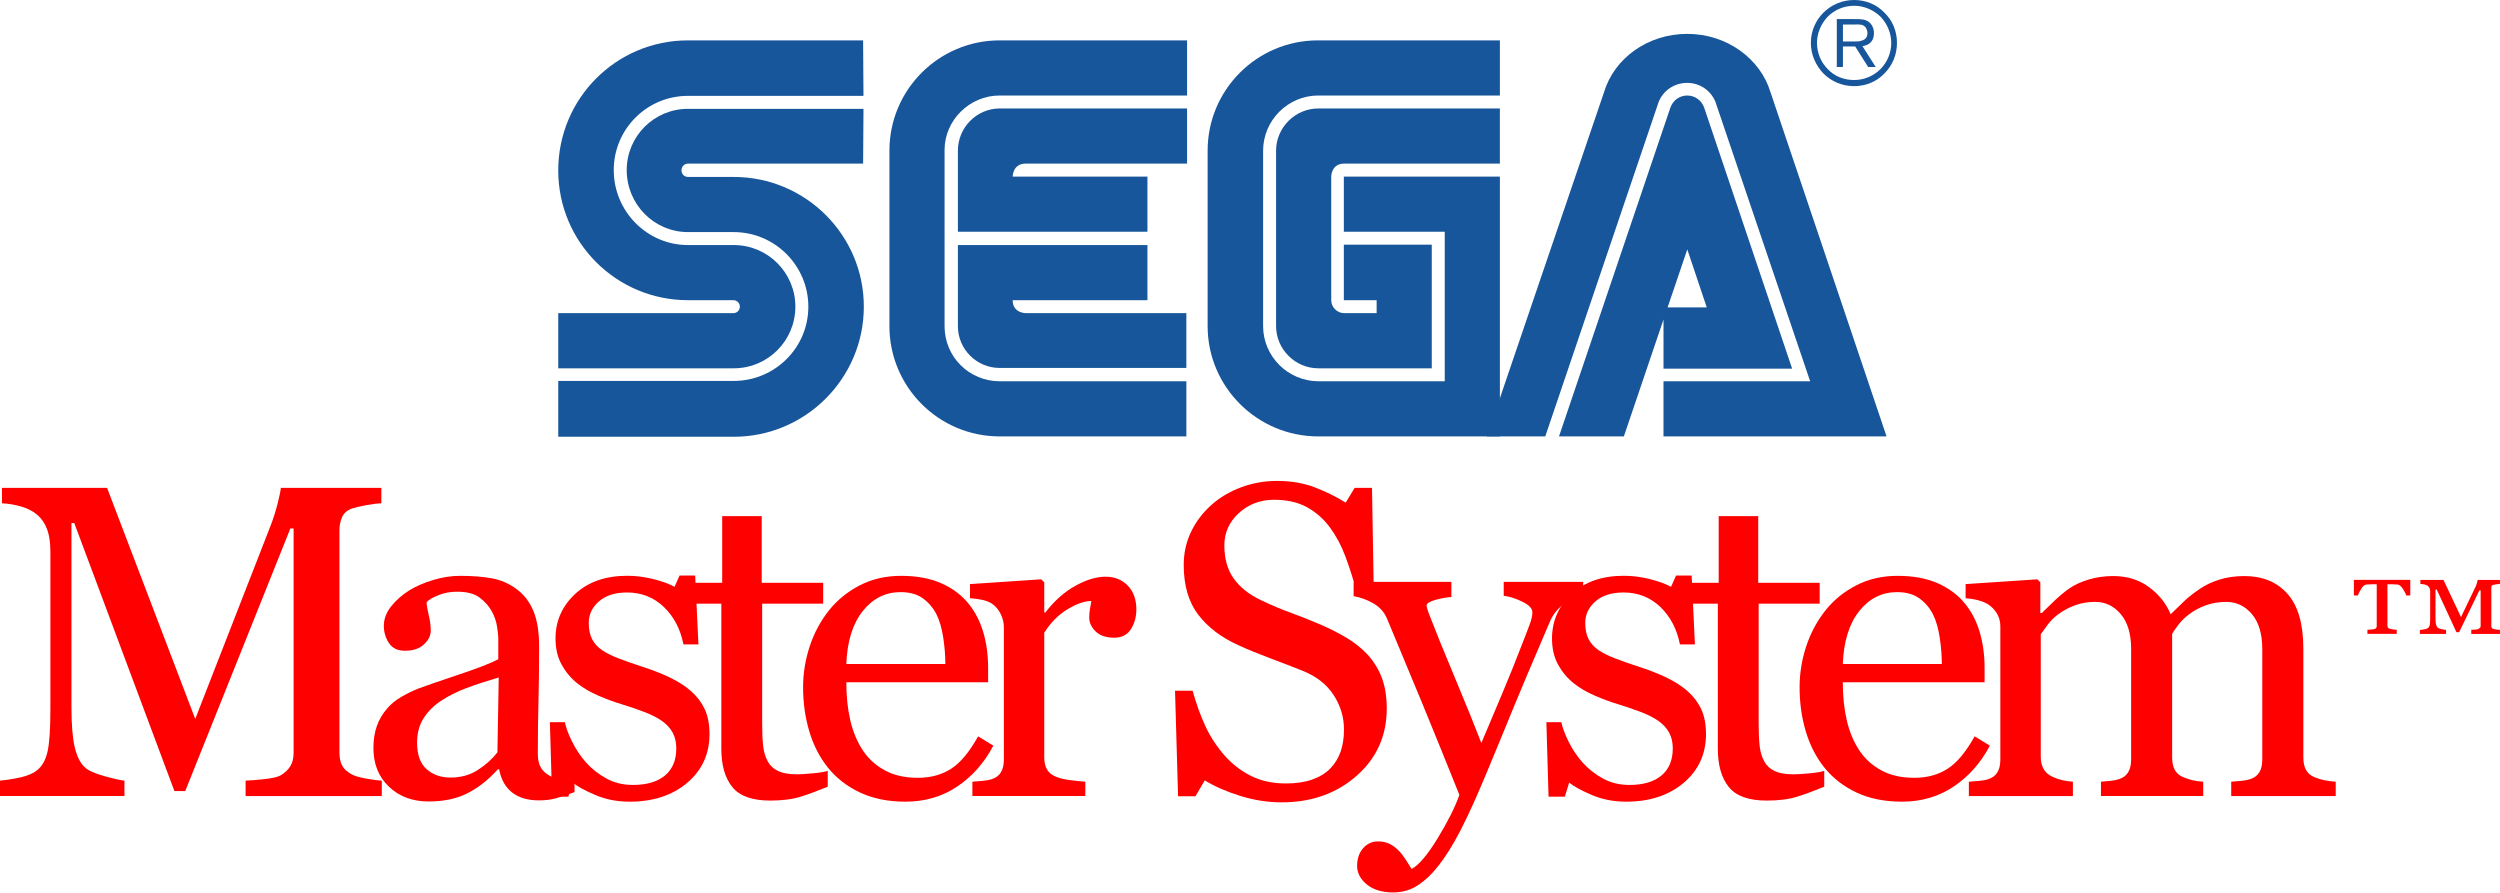
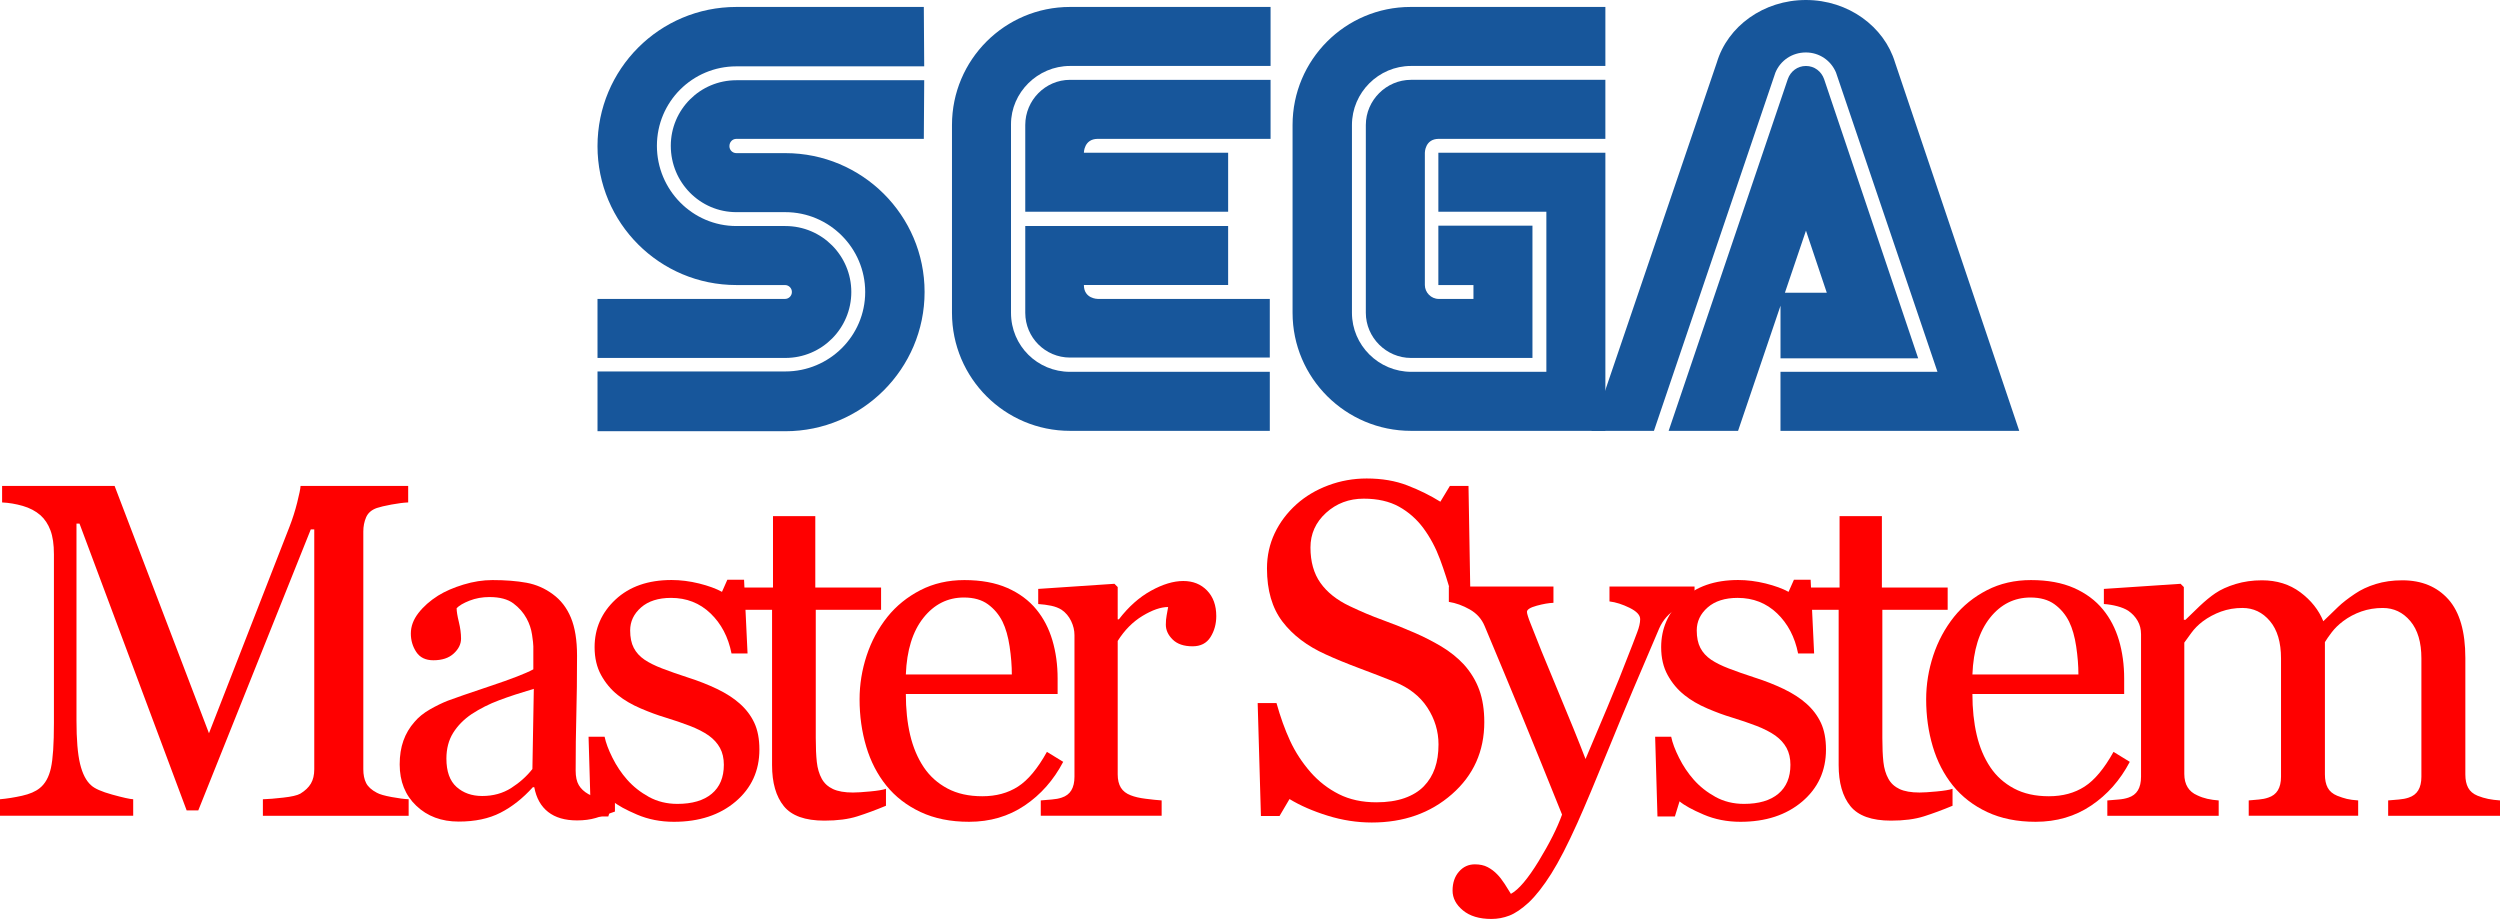
- <svg xmlns="http://www.w3.org/2000/svg" version="1.1" id="Ebene_1" x="0px" y="0px" width="566.929px" height="202.382px" viewBox="0 -0.002 566.929 202.382" enable-background="new 0 -0.002 566.929 202.382" xml:space="preserve">
-   <g>
-     <path fill="#17569B" d="M126.595,99.044h39.796c16.265,0,29.501-13.238,29.501-29.5c0-16.261-13.236-29.42-29.501-29.42h-10.376   c-0.817,0-1.474-0.652-1.474-1.471c0-0.898,0.654-1.551,1.474-1.551h39.716l0.082-12.423h-39.798   c-7.683,0-13.894,6.212-13.894,13.894c0,7.764,6.209,14.056,13.894,14.056h10.376c9.316,0,16.918,7.602,16.918,16.917   c0,9.317-7.602,16.834-16.918,16.834h-39.796V99.044L126.595,99.044z" />
-     <path fill="#17569B" d="M126.595,83.518h39.796c7.765,0,13.977-6.292,13.977-13.974s-6.211-13.974-13.977-13.974h-10.376   c-9.315,0-16.835-7.682-16.835-16.998c0-9.317,7.521-16.834,16.835-16.834h39.796l-0.082-12.585h-39.718   c-16.261,0-29.418,13.156-29.418,29.5c0,16.262,13.156,29.42,29.418,29.42h10.297c0.816,0,1.472,0.654,1.472,1.471   s-0.655,1.471-1.472,1.471h-39.716L126.595,83.518L126.595,83.518z" />
-     <path fill="#17569B" d="M226.701,86.459c-6.862,0-12.5-5.475-12.5-12.503V33.994c0-6.7,5.639-12.339,12.5-12.339h42.495V9.153   h-42.495c-13.809,0-25.005,11.196-25.005,25.007v39.796c0,13.812,11.194,25.008,25.005,25.008h42.333V86.461L226.701,86.459   L226.701,86.459z" />
-     <path fill="#17569B" d="M217.222,34.158c0-5.23,4.249-9.562,9.479-9.562h42.495V37.1h-36.609c-2.944,0-2.944,2.94-2.944,2.94   h30.563v12.504h-42.984V34.158L217.222,34.158z" />
-     <path fill="#17569B" d="M226.701,83.438c-5.229,0-9.479-4.25-9.479-9.48v-18.39h42.983V68.07h-30.562   c0,2.942,2.941,2.942,2.941,2.942h36.447v12.423L226.701,83.438L226.701,83.438z" />
-     <path fill="#17569B" d="M299.024,86.459c-6.946,0-12.586-5.64-12.586-12.503V34.16c0-6.866,5.642-12.505,12.506-12.505h41.188   V9.153h-41.271c-13.811,0-25.005,11.196-25.005,25.007v39.796c0,13.812,11.274,25.008,25.088,25.008h41.188v-58.92h-35.387v12.502   h22.883V86.46L299.024,86.459L299.024,86.459z" />
-     <path fill="#17569B" d="M289.378,73.956c0,5.23,4.334,9.563,9.563,9.563h25.741V55.488h-19.938v12.585h7.437v2.942h-7.353   c-1.637,0-2.943-1.387-2.943-2.942V40.042c0,0,0-2.943,2.943-2.943h35.301V24.595h-41.187c-5.229,0-9.563,4.332-9.563,9.563   L289.378,73.956L289.378,73.956z" />
-     <path fill="#17569B" d="M378.783,24.436c0.57-1.634,2.043-2.778,3.842-2.778c1.797,0,3.271,1.146,3.844,2.778l19.938,59.166   h-29.171V69.708h9.808l-4.414-13.159l-14.385,42.414h-14.709L378.783,24.436L378.783,24.436z" />
-     <path fill="#17569B" d="M410.492,86.459h-33.261v12.503h50.585L401.503,20.92c-2.291-7.6-9.891-13.239-18.881-13.239   c-8.986,0-16.586,5.558-18.877,13.239l-26.563,78.042h13.241l25.738-75.917c1.063-2.534,3.514-4.25,6.455-4.25   c2.862,0,5.316,1.716,6.377,4.25L410.492,86.459L410.492,86.459z" />
-     <path fill="#17569B" d="M420.46,19.531c2.613,0,5.066-0.982,6.863-2.862c1.879-1.878,2.855-4.33,2.855-6.945   c0-2.616-0.979-5.065-2.855-6.866c-1.797-1.878-4.25-2.86-6.863-2.86c-5.394,0-9.81,4.332-9.81,9.726   c0,2.615,1.063,5.065,2.856,6.945C415.393,18.551,417.843,19.531,420.46,19.531z M412.041,9.725c0-2.207,0.903-4.332,2.455-5.967   c1.549-1.552,3.676-2.452,5.965-2.452c2.207,0,4.332,0.898,5.969,2.452c1.553,1.635,2.451,3.759,2.451,5.967   c0,4.656-3.76,8.417-8.416,8.417c-2.289,0-4.418-0.818-5.967-2.452C412.944,14.136,412.041,12.013,412.041,9.725z" />
-     <path fill="#17569B" d="M417.925,10.541v4.656h-1.391V4.329h4.01c1.467,0,2.363,0,3.268,0.653c0.734,0.572,1.145,1.472,1.145,2.535   c0,2.533-2.043,2.86-2.613,2.943l3.021,4.738h-1.717l-2.941-4.656L417.925,10.541L417.925,10.541z M417.925,9.397h2.859   c0.49,0,0.895,0,1.309-0.164c1.063-0.245,1.391-0.98,1.391-1.716c0-0.247-0.082-1.063-0.654-1.554   c-0.57-0.489-1.307-0.409-2.125-0.409h-2.779V9.397L417.925,9.397z" />
+ <svg xmlns="http://www.w3.org/2000/svg" version="1.1" id="Ebene_1" x="0px" y="0px" width="407.442" height="149.768" viewBox="0 -0.002 529.675 194.698" enable-background="new 0 -0.002 566.929 202.382" xml:space="preserve">
+   <defs id="defs45" />
+   <g id="g40" transform="translate(-1.92e-4,-7.683)">
+     <path fill="#17569b" d="m 126.595,99.044 h 39.796 c 16.265,0 29.501,-13.238 29.501,-29.5 0,-16.261 -13.236,-29.42 -29.501,-29.42 h -10.376 c -0.817,0 -1.474,-0.652 -1.474,-1.471 0,-0.898 0.654,-1.551 1.474,-1.551 h 39.716 l 0.082,-12.423 h -39.798 c -7.683,0 -13.894,6.212 -13.894,13.894 0,7.764 6.209,14.056 13.894,14.056 h 10.376 c 9.316,0 16.918,7.602 16.918,16.917 0,9.317 -7.602,16.834 -16.918,16.834 h -39.796 z" id="path2" />
+     <path fill="#17569b" d="m 126.595,83.518 h 39.796 c 7.765,0 13.977,-6.292 13.977,-13.974 0,-7.682 -6.211,-13.974 -13.977,-13.974 h -10.376 c -9.315,0 -16.835,-7.682 -16.835,-16.998 0,-9.317 7.521,-16.834 16.835,-16.834 h 39.796 L 195.729,9.153 h -39.718 c -16.261,0 -29.418,13.156 -29.418,29.5 0,16.262 13.156,29.42 29.418,29.42 h 10.297 c 0.816,0 1.472,0.654 1.472,1.471 0,0.817 -0.655,1.471 -1.472,1.471 h -39.716 z" id="path4" />
+     <path fill="#17569b" d="m 226.701,86.459 c -6.862,0 -12.5,-5.475 -12.5,-12.503 V 33.994 c 0,-6.7 5.639,-12.339 12.5,-12.339 h 42.495 V 9.153 h -42.495 c -13.809,0 -25.005,11.196 -25.005,25.007 v 39.796 c 0,13.812 11.194,25.008 25.005,25.008 h 42.333 V 86.461 Z" id="path6" />
+     <path fill="#17569b" d="m 217.222,34.158 c 0,-5.23 4.249,-9.562 9.479,-9.562 h 42.495 V 37.1 h -36.609 c -2.944,0 -2.944,2.94 -2.944,2.94 h 30.563 v 12.504 h -42.984 z" id="path8" />
+     <path fill="#17569b" d="m 226.701,83.438 c -5.229,0 -9.479,-4.25 -9.479,-9.48 v -18.39 h 42.983 V 68.07 h -30.562 c 0,2.942 2.941,2.942 2.941,2.942 h 36.447 v 12.423 z" id="path10" />
+     <path fill="#17569b" d="m 299.024,86.459 c -6.946,0 -12.586,-5.64 -12.586,-12.503 V 34.16 c 0,-6.866 5.642,-12.505 12.506,-12.505 h 41.188 V 9.153 h -41.271 c -13.811,0 -25.005,11.196 -25.005,25.007 v 39.796 c 0,13.812 11.274,25.008 25.088,25.008 h 41.188 v -58.92 h -35.387 v 12.502 h 22.883 V 86.46 Z" id="path12" />
+     <path fill="#17569b" d="m 289.378,73.956 c 0,5.23 4.334,9.563 9.563,9.563 h 25.741 V 55.488 h -19.938 v 12.585 h 7.437 v 2.942 h -7.353 c -1.637,0 -2.943,-1.387 -2.943,-2.942 V 40.042 c 0,0 0,-2.943 2.943,-2.943 h 35.301 V 24.595 h -41.187 c -5.229,0 -9.563,4.332 -9.563,9.563 z" id="path14" />
+     <path fill="#17569b" d="m 378.783,24.436 c 0.57,-1.634 2.043,-2.778 3.842,-2.778 1.797,0 3.271,1.146 3.844,2.778 l 19.938,59.166 H 377.236 V 69.708 h 9.808 L 382.63,56.549 368.245,98.963 h -14.709 z" id="path16" />
+     <path fill="#17569b" d="m 410.492,86.459 h -33.261 v 12.503 h 50.585 L 401.503,20.92 c -2.291,-7.6 -9.891,-13.239 -18.881,-13.239 -8.986,0 -16.586,5.558 -18.877,13.239 l -26.563,78.042 h 13.241 l 25.738,-75.917 c 1.063,-2.534 3.514,-4.25 6.455,-4.25 2.862,0 5.316,1.716 6.377,4.25 z" id="path18" />
    <g id="g6708" transform="translate(-67.06981,39.50687)">
      <g id="flowRoot6696" transform="translate(0,952.3622)">
-         <path id="path6717" fill="#FF0000" d="M153.646-811.351h-30.878v-3.498c1.118-0.029,2.554-0.146,4.31-0.347     c1.758-0.194,2.963-0.472,3.621-0.838c1.019-0.62,1.767-1.333,2.241-2.142c0.477-0.805,0.713-1.813,0.713-3.029v-50.821h-0.738     l-23.836,59.54h-2.461l-22.704-60.77h-0.64v41.712c0,4.036,0.255,7.108,0.763,9.208c0.51,2.102,1.289,3.611,2.341,4.527     c0.723,0.688,2.214,1.352,4.479,1.976s3.744,0.953,4.433,0.981v3.496H67.07v-3.496c1.479-0.129,3.028-0.375,4.653-0.735     c1.625-0.361,2.88-0.901,3.768-1.625c1.15-0.915,1.938-2.33,2.364-4.236c0.429-1.899,0.64-5.088,0.64-9.554v-35.756     c0-2.067-0.245-3.757-0.738-5.069c-0.491-1.312-1.198-2.379-2.117-3.201c-1.018-0.887-2.265-1.542-3.743-1.972     c-1.478-0.424-2.938-0.668-4.382-0.738v-3.495h23.836l19.993,52.399l17.091-43.831c0.623-1.604,1.157-3.288,1.601-5.048     c0.443-1.757,0.683-2.932,0.714-3.521h22.801v3.496c-0.919,0.034-2.094,0.183-3.521,0.444c-1.428,0.266-2.471,0.512-3.127,0.737     c-1.115,0.393-1.872,1.055-2.267,1.972c-0.395,0.919-0.591,1.919-0.591,3.003v50.379c0,1.15,0.196,2.117,0.591,2.906     c0.395,0.785,1.149,1.479,2.267,2.064c0.592,0.334,1.643,0.637,3.153,0.914c1.509,0.275,2.708,0.437,3.594,0.465v3.5h-0.004     V-811.351z" />
-         <path id="path6719" fill="#FF0000" d="M197.354-812.24c-1.542,0.563-2.895,1.01-4.062,1.356     c-1.167,0.345-2.487,0.516-3.965,0.516c-2.563,0-4.604-0.596-6.132-1.796c-1.526-1.197-2.503-2.943-2.93-5.244h-0.296     c-2.134,2.361-4.424,4.172-6.871,5.416c-2.446,1.252-5.393,1.871-8.84,1.871c-3.645,0-6.64-1.109-8.987-3.35     c-2.348-2.229-3.52-5.151-3.52-8.765c0-1.872,0.262-3.549,0.788-5.024c0.526-1.479,1.314-2.807,2.363-3.988     c0.822-0.98,1.905-1.857,3.25-2.634c1.348-0.769,2.61-1.382,3.792-1.847c1.48-0.557,4.475-1.593,8.988-3.104     c4.515-1.505,7.559-2.687,9.135-3.544v-4.874c0-0.427-0.089-1.248-0.271-2.462c-0.182-1.214-0.566-2.365-1.158-3.449     c-0.657-1.21-1.583-2.271-2.783-3.175c-1.197-0.9-2.896-1.354-5.096-1.354c-1.512,0-2.914,0.255-4.211,0.762     c-1.297,0.514-2.208,1.044-2.732,1.602c0,0.66,0.156,1.625,0.468,2.905c0.313,1.278,0.468,2.462,0.468,3.545     c0,1.15-0.518,2.2-1.553,3.15c-1.033,0.959-2.47,1.428-4.308,1.428c-1.641,0-2.848-0.578-3.621-1.747     c-0.77-1.161-1.156-2.468-1.156-3.915c0-1.509,0.533-2.955,1.601-4.335c1.067-1.378,2.454-2.608,4.163-3.691     c1.478-0.915,3.267-1.701,5.367-2.34c2.103-0.642,4.153-0.961,6.156-0.961c2.758,0,5.161,0.19,7.215,0.565     c2.053,0.381,3.915,1.191,5.59,2.439c1.673,1.217,2.946,2.866,3.816,4.948c0.87,2.088,1.305,4.77,1.305,8.053     c0,4.695-0.051,8.857-0.147,12.482c-0.1,3.63-0.146,7.595-0.146,11.896c0,1.279,0.221,2.3,0.664,3.056     c0.443,0.758,1.125,1.396,2.045,1.918c0.492,0.298,1.271,0.461,2.34,0.492c1.066,0.034,2.157,0.053,3.273,0.053v3.146H197.354z      M180.168-838.243c-2.792,0.823-5.236,1.623-7.338,2.413c-2.103,0.787-4.055,1.771-5.859,2.955     c-1.643,1.117-2.939,2.438-3.893,3.962c-0.949,1.526-1.428,3.347-1.428,5.442c0,2.729,0.714,4.728,2.143,6.009     c1.429,1.278,3.24,1.921,5.441,1.921c2.331,0,4.383-0.568,6.156-1.7c1.772-1.134,3.268-2.466,4.481-4.015L180.168-838.243z" />
-         <path id="path6721" fill="#FF0000" d="M223.777-835.139c1.346,1.182,2.381,2.546,3.104,4.084     c0.723,1.547,1.083,3.435,1.083,5.664c0,4.502-1.685,8.177-5.046,11.033c-3.366,2.854-7.727,4.285-13.076,4.285     c-2.825,0-5.427-0.512-7.807-1.529c-2.382-1.017-4.081-1.95-5.098-2.807l-0.984,3.202h-3.693l-0.492-16.896h3.397     c0.263,1.279,0.82,2.778,1.674,4.479c0.854,1.708,1.888,3.249,3.104,4.629c1.28,1.448,2.814,2.66,4.604,3.646     c1.789,0.982,3.801,1.48,6.033,1.48c3.151,0,5.582-0.715,7.29-2.146c1.706-1.426,2.562-3.471,2.562-6.133     c0-1.379-0.27-2.563-0.813-3.566c-0.542-1-1.339-1.876-2.389-2.637c-1.083-0.756-2.413-1.433-3.989-2.043     c-1.576-0.606-3.332-1.207-5.27-1.799c-1.545-0.459-3.259-1.088-5.146-1.896c-1.889-0.806-3.505-1.752-4.852-2.833     c-1.444-1.146-2.626-2.563-3.546-4.235c-0.919-1.673-1.38-3.644-1.38-5.909c0-3.973,1.479-7.336,4.433-10.097     c2.956-2.758,6.912-4.138,11.87-4.138c1.901,0,3.849,0.246,5.836,0.735c1.984,0.497,3.602,1.085,4.851,1.773l1.133-2.56h3.545     l0.738,15.608h-3.397c-0.689-3.479-2.176-6.309-4.458-8.496c-2.283-2.181-5.065-3.273-8.35-3.273     c-2.69,0-4.811,0.676-6.353,2.021c-1.543,1.351-2.314,2.975-2.314,4.876c0,1.479,0.253,2.709,0.763,3.693     c0.51,0.986,1.271,1.82,2.291,2.513c0.983,0.659,2.223,1.275,3.718,1.847c1.494,0.574,3.34,1.228,5.542,1.945     c2.167,0.688,4.211,1.497,6.131,2.412C220.946-837.273,222.528-836.252,223.777-835.139z" />
-         <path id="path6723" fill="#FF0000" d="M254.78-813.473c-2.135,0.889-4.153,1.637-6.058,2.242c-1.904,0.61-4.236,0.91-6.993,0.91     c-4.072,0-6.937-1.021-8.594-3.076c-1.659-2.051-2.488-4.951-2.488-8.69v-32.896h-8.767v-4.73h8.964v-15.118h8.963v15.118h13.937     v4.73h-13.838v27.133c0,2.039,0.073,3.738,0.222,5.101c0.147,1.362,0.5,2.558,1.058,3.569c0.525,0.953,1.314,1.676,2.364,2.166     c1.05,0.492,2.462,0.738,4.234,0.738c0.82,0,2.026-0.074,3.621-0.226c1.593-0.146,2.716-0.332,3.374-0.565L254.78-813.473     L254.78-813.473z" />
-         <path id="path6725" fill="#FF0000" d="M292.331-822.777c-2.035,3.875-4.76,6.961-8.175,9.258     c-3.414,2.299-7.338,3.444-11.77,3.444c-3.906,0-7.329-0.688-10.27-2.067c-2.937-1.377-5.358-3.252-7.264-5.613     c-1.903-2.362-3.324-5.119-4.26-8.271c-0.937-3.154-1.403-6.479-1.403-9.996c0-3.151,0.501-6.246,1.502-9.285     c1.002-3.032,2.471-5.768,4.408-8.198c1.872-2.327,4.194-4.209,6.968-5.64c2.775-1.429,5.887-2.142,9.334-2.142     c3.545,0,6.582,0.562,9.109,1.674c2.529,1.118,4.58,2.644,6.156,4.578c1.511,1.844,2.635,4.012,3.374,6.504     c0.737,2.494,1.108,5.205,1.108,8.123v3.251h-32.157c0,3.188,0.303,6.076,0.909,8.67c0.609,2.595,1.568,4.875,2.882,6.847     c1.278,1.905,2.953,3.406,5.022,4.506c2.067,1.104,4.53,1.646,7.387,1.646c2.922,0,5.441-0.68,7.559-2.047     c2.12-1.354,4.163-3.813,6.132-7.357L292.331-822.777z M281.447-841.294c0-1.839-0.155-3.808-0.467-5.909     c-0.313-2.102-0.813-3.857-1.502-5.271c-0.754-1.507-1.789-2.734-3.104-3.693c-1.312-0.949-3.005-1.427-5.071-1.427     c-3.449,0-6.313,1.436-8.595,4.311c-2.28,2.873-3.52,6.868-3.717,11.988L281.447-841.294L281.447-841.294z" />
-         <path id="path6727" fill="#FF0000" d="M324.761-853.657c0,1.673-0.411,3.16-1.23,4.457c-0.82,1.3-2.083,1.944-3.79,1.944     c-1.841,0-3.243-0.477-4.214-1.43c-0.967-0.949-1.452-2.001-1.452-3.149c0-0.723,0.057-1.379,0.172-1.971     c0.114-0.594,0.221-1.185,0.319-1.773c-1.542,0-3.35,0.623-5.417,1.871c-2.068,1.25-3.824,3.021-5.271,5.317v28.268     c0,1.154,0.224,2.088,0.666,2.811c0.442,0.725,1.141,1.265,2.092,1.625c0.822,0.33,1.881,0.574,3.176,0.734     c1.299,0.17,2.422,0.281,3.376,0.348v3.25h-25.61v-3.25c0.756-0.065,1.536-0.127,2.339-0.195     c0.805-0.063,1.502-0.194,2.094-0.397c0.918-0.295,1.601-0.812,2.043-1.549c0.443-0.738,0.664-1.699,0.664-2.879v-29.992     c0-1.017-0.238-2.021-0.713-3.004c-0.476-0.986-1.143-1.772-1.996-2.364c-0.622-0.396-1.359-0.678-2.215-0.862     c-0.854-0.177-1.773-0.3-2.758-0.367v-3.202l16.152-1.084l0.689,0.689v6.846h0.246c2.038-2.661,4.304-4.679,6.797-6.057     c2.496-1.381,4.777-2.069,6.845-2.069c2.069,0,3.752,0.675,5.049,2.021C324.114-857.726,324.761-855.922,324.761-853.657     L324.761-853.657z" />
-         <path id="path6729" fill="#FF0000" d="M377.213-843.412c1.476,1.646,2.565,3.441,3.271,5.395     c0.709,1.955,1.063,4.229,1.063,6.819c0,6.177-2.286,11.267-6.848,15.269c-4.563,4.008-10.226,6.006-16.989,6.006     c-3.12,0-6.236-0.479-9.356-1.45c-3.119-0.966-5.812-2.144-8.077-3.521l-2.117,3.597h-3.938l-0.689-23.935h3.988     c0.821,2.953,1.782,5.625,2.882,8.002c1.102,2.385,2.554,4.604,4.359,6.674c1.707,1.939,3.701,3.48,5.981,4.629     c2.283,1.151,4.934,1.723,7.951,1.723c2.267,0,4.242-0.294,5.936-0.886c1.691-0.593,3.064-1.433,4.112-2.513     c1.05-1.084,1.827-2.354,2.34-3.815c0.511-1.458,0.765-3.144,0.765-5.05c0-2.784-0.787-5.392-2.361-7.807     c-1.575-2.414-3.922-4.242-7.045-5.49c-2.135-0.854-4.58-1.799-7.338-2.832c-2.756-1.033-5.138-2.01-7.14-2.933     c-3.938-1.771-7.002-4.094-9.186-6.968c-2.184-2.871-3.273-6.626-3.273-11.256c0-2.655,0.542-5.135,1.624-7.436     c1.084-2.296,2.625-4.352,4.629-6.156c1.904-1.704,4.154-3.045,6.747-4.014c2.593-0.968,5.304-1.452,8.125-1.452     c3.218,0,6.099,0.49,8.644,1.479c2.543,0.982,4.869,2.136,6.967,3.443l2.021-3.349h3.94l0.396,23.195h-3.988     c-0.719-2.659-1.533-5.199-2.438-7.636c-0.901-2.427-2.073-4.629-3.521-6.598c-1.41-1.901-3.135-3.426-5.168-4.559     c-2.037-1.13-4.533-1.699-7.485-1.699c-3.117,0-5.778,1.005-7.979,3.003c-2.2,2.008-3.3,4.452-3.3,7.338     c0,3.023,0.705,5.525,2.118,7.512c1.411,1.987,3.465,3.619,6.155,4.898c2.397,1.15,4.751,2.142,7.063,2.976     c2.315,0.84,4.557,1.737,6.723,2.687c1.973,0.854,3.865,1.823,5.688,2.908C374.28-846.12,375.864-844.857,377.213-843.412     L377.213-843.412z" />
-         <path id="path6731" fill="#FF0000" d="M374.825-795.494c0-1.641,0.447-2.979,1.354-4.016c0.9-1.035,2.023-1.551,3.373-1.551     c1.049,0,1.951,0.192,2.709,0.592c0.754,0.396,1.428,0.906,2.02,1.524c0.492,0.49,1.021,1.167,1.576,2.019     c0.559,0.857,1.002,1.564,1.328,2.119c1.645-0.887,3.604-3.203,5.889-6.942c2.277-3.745,3.936-7.022,4.947-9.853     c-3.123-7.778-5.941-14.737-8.471-20.881c-2.529-6.139-5.172-12.49-7.928-19.061c-0.623-1.506-1.676-2.685-3.152-3.522     c-1.477-0.838-2.955-1.369-4.434-1.602v-3.25H396.2v3.447c-0.988,0.034-2.168,0.241-3.547,0.615     c-1.379,0.38-2.068,0.813-2.068,1.305c0,0.196,0.073,0.527,0.223,0.985c0.147,0.461,0.317,0.938,0.519,1.427     c1.247,3.251,3.147,7.941,5.712,14.062c2.564,6.128,4.548,11.023,5.958,14.702c1.479-3.515,3.015-7.147,4.604-10.907     c1.594-3.76,3.379-8.199,5.346-13.322c0.23-0.621,0.563-1.481,0.982-2.583c0.426-1.101,0.643-2.045,0.643-2.832     c0-0.852-0.744-1.65-2.24-2.39c-1.496-0.736-2.913-1.19-4.262-1.356v-3.151h18.025v3.057c-0.986,0.167-2.287,0.731-3.892,1.697     c-1.61,0.972-2.81,2.341-3.597,4.112c-3.908,9.063-7.385,17.319-10.416,24.772c-3.039,7.454-5.344,12.937-6.918,16.446     c-2.07,4.603-3.916,8.185-5.541,10.763c-1.625,2.58-3.213,4.604-4.754,6.08c-1.512,1.381-2.881,2.311-4.109,2.785     s-2.508,0.714-3.813,0.714c-2.563,0-4.574-0.606-6.035-1.819C375.554-792.519,374.825-793.919,374.825-795.494L374.825-795.494z" />
-         <path id="path6733" fill="#FF0000" d="M449.757-835.139c1.342,1.182,2.379,2.546,3.102,4.084     c0.723,1.547,1.082,3.435,1.082,5.664c0,4.502-1.684,8.177-5.045,11.033c-3.369,2.854-7.726,4.285-13.078,4.285     c-2.82,0-5.428-0.512-7.803-1.529c-2.384-1.017-4.082-1.95-5.1-2.807l-0.986,3.202h-3.693l-0.491-16.896h3.397     c0.26,1.279,0.817,2.778,1.676,4.479c0.854,1.708,1.886,3.249,3.104,4.629c1.278,1.448,2.812,2.66,4.604,3.646     c1.787,0.982,3.798,1.48,6.031,1.48c3.15,0,5.582-0.715,7.289-2.146c1.703-1.426,2.561-3.471,2.561-6.133     c0-1.379-0.271-2.563-0.813-3.566c-0.543-1-1.34-1.876-2.392-2.637c-1.08-0.756-2.411-1.433-3.985-2.043     c-1.576-0.606-3.334-1.207-5.272-1.799c-1.546-0.459-3.261-1.088-5.146-1.896c-1.892-0.806-3.504-1.752-4.851-2.833     c-1.442-1.146-2.629-2.563-3.548-4.235c-0.922-1.673-1.379-3.644-1.379-5.909c0-3.973,1.48-7.336,4.436-10.097     c2.956-2.758,6.906-4.138,11.867-4.138c1.902,0,3.852,0.246,5.834,0.735c1.984,0.497,3.605,1.085,4.854,1.773l1.135-2.56h3.543     l0.738,15.608h-3.397c-0.688-3.479-2.177-6.309-4.452-8.496c-2.287-2.181-5.064-3.273-8.352-3.273     c-2.692,0-4.813,0.676-6.354,2.021c-1.544,1.351-2.313,2.975-2.313,4.876c0,1.479,0.252,2.709,0.763,3.693     c0.51,0.986,1.272,1.82,2.29,2.513c0.986,0.659,2.229,1.275,3.722,1.847c1.488,0.574,3.339,1.228,5.539,1.945     c2.171,0.688,4.212,1.497,6.134,2.412C446.922-837.273,448.507-836.252,449.757-835.139L449.757-835.139z" />
-         <path id="path6735" fill="#FF0000" d="M480.756-813.473c-2.132,0.889-4.151,1.637-6.06,2.242c-1.901,0.61-4.23,0.91-6.989,0.91     c-4.071,0-6.937-1.021-8.595-3.076c-1.658-2.051-2.487-4.951-2.487-8.69v-32.896h-8.765v-4.73h8.959v-15.118h8.966v15.118h13.937     v4.73h-13.84v27.133c0,2.039,0.075,3.738,0.223,5.101s0.502,2.558,1.064,3.569c0.521,0.953,1.313,1.676,2.357,2.166     c1.051,0.492,2.463,0.738,4.234,0.738c0.821,0,2.027-0.074,3.62-0.226c1.593-0.146,2.718-0.332,3.374-0.565L480.756-813.473     L480.756-813.473z" />
-         <path id="path6737" fill="#FF0000" d="M518.308-822.777c-2.033,3.875-4.76,6.961-8.176,9.258     c-3.414,2.299-7.338,3.444-11.771,3.444c-3.898,0-7.326-0.688-10.266-2.067c-2.938-1.377-5.357-3.252-7.268-5.613     c-1.9-2.362-3.324-5.119-4.26-8.271c-0.938-3.154-1.401-6.479-1.401-9.996c0-3.151,0.504-6.246,1.501-9.285     c1.001-3.032,2.473-5.768,4.408-8.198c1.869-2.327,4.193-4.209,6.968-5.64c2.772-1.429,5.886-2.142,9.329-2.142     c3.549,0,6.584,0.562,9.111,1.674c2.529,1.118,4.58,2.644,6.156,4.578c1.512,1.844,2.635,4.012,3.375,6.504     c0.734,2.494,1.104,5.205,1.104,8.123v3.251h-32.154c0,3.188,0.305,6.076,0.91,8.67c0.604,2.595,1.564,4.875,2.883,6.847     c1.275,1.905,2.957,3.406,5.02,4.506c2.066,1.104,4.527,1.646,7.389,1.646c2.924,0,5.439-0.68,7.561-2.047     c2.117-1.354,4.162-3.813,6.135-7.357L518.308-822.777z M507.423-841.294c0-1.839-0.154-3.808-0.467-5.909     c-0.309-2.102-0.813-3.857-1.502-5.271c-0.752-1.507-1.785-2.734-3.102-3.693c-1.316-0.949-3.006-1.427-5.074-1.427     c-3.445,0-6.313,1.436-8.594,4.311c-2.279,2.873-3.521,6.868-3.718,11.988L507.423-841.294L507.423-841.294z" />
-         <path id="path6739" fill="#FF0000" d="M596.737-811.351h-23.689v-3.254c0.756-0.063,1.52-0.127,2.291-0.193     c0.77-0.064,1.449-0.196,2.041-0.396c0.918-0.297,1.602-0.813,2.045-1.551c0.445-0.736,0.666-1.7,0.666-2.879v-25.068     c0-3.412-0.781-6.048-2.342-7.903c-1.561-1.854-3.502-2.782-5.832-2.782c-1.609,0-3.121,0.243-4.531,0.736     c-1.412,0.491-2.709,1.18-3.889,2.068c-0.957,0.726-1.752,1.501-2.395,2.339c-0.639,0.838-1.123,1.538-1.453,2.092v28.021     c0,1.154,0.199,2.096,0.594,2.834c0.396,0.736,1.064,1.307,2.02,1.699c0.756,0.296,1.438,0.518,2.045,0.665     c0.605,0.146,1.402,0.256,2.387,0.319v3.25h-23.189v-3.25c0.756-0.063,1.479-0.129,2.188-0.195     c0.703-0.063,1.355-0.195,1.941-0.398c0.922-0.295,1.602-0.813,2.045-1.55c0.445-0.737,0.67-1.698,0.67-2.882v-25.066     c0-3.412-0.783-6.047-2.346-7.903c-1.557-1.854-3.504-2.783-5.83-2.783c-1.609,0-3.123,0.256-4.533,0.766     c-1.412,0.515-2.709,1.208-3.891,2.094c-0.951,0.724-1.756,1.536-2.412,2.437c-0.656,0.908-1.148,1.586-1.48,2.044v27.825     c0,1.117,0.232,2.055,0.691,2.807c0.459,0.76,1.146,1.331,2.063,1.727c0.689,0.33,1.398,0.572,2.117,0.735     c0.729,0.167,1.527,0.281,2.414,0.347v3.252H513.55v-3.252c0.756-0.063,1.535-0.127,2.344-0.195     c0.801-0.061,1.496-0.194,2.092-0.396c0.918-0.295,1.602-0.813,2.041-1.552c0.443-0.735,0.664-1.696,0.664-2.88v-30.188     c0-1.048-0.232-1.994-0.713-2.83c-0.477-0.84-1.141-1.555-1.992-2.146c-0.625-0.396-1.395-0.715-2.313-0.959     c-0.92-0.248-1.871-0.399-2.857-0.471v-3.199l16.254-1.083l0.688,0.688v6.943h0.346c0.82-0.816,1.822-1.79,3.004-2.906     c1.186-1.111,2.283-2.021,3.301-2.707c1.148-0.786,2.588-1.441,4.314-1.971c1.721-0.521,3.586-0.788,5.588-0.788     c3.15,0,5.857,0.847,8.125,2.535c2.27,1.693,3.895,3.737,4.875,6.133c1.184-1.146,2.227-2.156,3.129-3.028     c0.902-0.868,2.094-1.796,3.57-2.782c1.25-0.854,2.715-1.543,4.408-2.069c1.688-0.521,3.566-0.788,5.639-0.788     c4.104,0,7.354,1.352,9.754,4.037c2.393,2.694,3.592,6.834,3.592,12.415v24.671c0,1.151,0.195,2.092,0.596,2.832     c0.395,0.735,1.064,1.31,2.02,1.698c0.756,0.296,1.5,0.518,2.238,0.667c0.74,0.145,1.566,0.254,2.488,0.317v3.252h-0.006     V-811.351z" />
-       </g>
-       <g id="text6704" transform="scale(1.026764,0.9739338)">
-         <path id="path6742" fill="#FF0000" d="M617.473,107.038h-6.346v-0.956c0.192,0,0.472-0.028,0.835-0.05     c0.36-0.028,0.597-0.072,0.721-0.133c0.2-0.131,0.333-0.246,0.403-0.329c0.072-0.086,0.11-0.223,0.11-0.404v-8.27h-0.276     l-4.474,9.736h-0.594l-4.35-9.924h-0.272v6.679c0,0.644,0.04,1.136,0.12,1.476c0.082,0.334,0.215,0.589,0.415,0.761     c0.156,0.097,0.428,0.2,0.805,0.301c0.38,0.105,0.711,0.157,0.991,0.157v0.956h-5.781v-0.915     c0.198-0.034,0.487-0.084,0.871-0.135c0.384-0.056,0.675-0.147,0.871-0.288c0.209-0.152,0.348-0.378,0.422-0.657     c0.072-0.286,0.108-0.807,0.108-1.576v-6.368c0-0.293-0.046-0.533-0.135-0.732c-0.091-0.199-0.224-0.37-0.396-0.513     c-0.188-0.145-0.419-0.257-0.69-0.32c-0.272-0.07-0.594-0.114-0.947-0.14v-0.935h5.106l3.869,8.655l3.23-7.096     c0.133-0.31,0.234-0.597,0.301-0.873c0.068-0.275,0.126-0.502,0.154-0.686h4.919v0.935c-0.205,0-0.477,0.044-0.795,0.09     c-0.329,0.05-0.554,0.098-0.691,0.145c-0.186,0.035-0.301,0.119-0.346,0.259c-0.049,0.13-0.074,0.268-0.074,0.406v8.877     c0,0.169,0.027,0.31,0.074,0.411c0.048,0.1,0.164,0.201,0.346,0.285c0.124,0.034,0.339,0.083,0.632,0.13     c0.302,0.058,0.586,0.09,0.854,0.09v0.956L617.473,107.038L617.473,107.038z M597.661,98.086h-0.881     c-0.127-0.405-0.369-0.909-0.744-1.519c-0.377-0.602-0.736-0.944-1.098-1.017c-0.261-0.024-0.529-0.04-0.786-0.056     c-0.259,0-0.472-0.023-0.643-0.023h-0.898v9.611c0,0.17,0.029,0.315,0.086,0.43c0.055,0.116,0.183,0.22,0.375,0.306     c0.124,0.039,0.348,0.085,0.679,0.154c0.333,0.068,0.637,0.098,0.913,0.098v0.957h-6.471v-0.957c0.243,0,0.546-0.026,0.902-0.062     c0.356-0.041,0.59-0.08,0.692-0.115c0.186-0.061,0.306-0.159,0.369-0.296c0.061-0.13,0.089-0.268,0.089-0.403v-9.72h-0.9     c-0.183,0-0.426,0-0.73,0.028c-0.304,0.024-0.538,0.031-0.696,0.044c-0.379,0.059-0.75,0.399-1.111,1.017     c-0.363,0.62-0.603,1.125-0.727,1.515h-0.881v-3.635h12.456L597.661,98.086L597.661,98.086z" />
+         <path id="path6717" fill="#ff0000" d="m 153.646,-811.351 h -30.878 v -3.498 c 1.118,-0.029 2.554,-0.146 4.31,-0.347 1.758,-0.194 2.963,-0.472 3.621,-0.838 1.019,-0.62 1.767,-1.333 2.241,-2.142 0.477,-0.805 0.713,-1.813 0.713,-3.029 v -50.821 h -0.738 l -23.836,59.54 h -2.461 l -22.704,-60.77 h -0.64 v 41.712 c 0,4.036 0.255,7.108 0.763,9.208 0.51,2.102 1.289,3.611 2.341,4.527 0.723,0.688 2.214,1.352 4.479,1.976 2.265,0.624 3.744,0.953 4.433,0.981 v 3.496 H 67.07 v -3.496 c 1.479,-0.129 3.028,-0.375 4.653,-0.735 1.625,-0.361 2.88,-0.901 3.768,-1.625 1.15,-0.915 1.938,-2.33 2.364,-4.236 0.429,-1.899 0.64,-5.088 0.64,-9.554 v -35.756 c 0,-2.067 -0.245,-3.757 -0.738,-5.069 -0.491,-1.312 -1.198,-2.379 -2.117,-3.201 -1.018,-0.887 -2.265,-1.542 -3.743,-1.972 -1.478,-0.424 -2.938,-0.668 -4.382,-0.738 v -3.495 h 23.836 l 19.993,52.399 17.091,-43.831 c 0.623,-1.604 1.157,-3.288 1.601,-5.048 0.443,-1.757 0.683,-2.932 0.714,-3.521 h 22.801 v 3.496 c -0.919,0.034 -2.094,0.183 -3.521,0.444 -1.428,0.266 -2.471,0.512 -3.127,0.737 -1.115,0.393 -1.872,1.055 -2.267,1.972 -0.395,0.919 -0.591,1.919 -0.591,3.003 v 50.379 c 0,1.15 0.196,2.117 0.591,2.906 0.395,0.785 1.149,1.479 2.267,2.064 0.592,0.334 1.643,0.637 3.153,0.914 1.509,0.275 2.708,0.437 3.594,0.465 v 3.5 h -0.004 z" />
+         <path id="path6719" fill="#ff0000" d="m 197.354,-812.24 c -1.542,0.563 -2.895,1.01 -4.062,1.356 -1.167,0.345 -2.487,0.516 -3.965,0.516 -2.563,0 -4.604,-0.596 -6.132,-1.796 -1.526,-1.197 -2.503,-2.943 -2.93,-5.244 h -0.296 c -2.134,2.361 -4.424,4.172 -6.871,5.416 -2.446,1.252 -5.393,1.871 -8.84,1.871 -3.645,0 -6.64,-1.109 -8.987,-3.35 -2.348,-2.229 -3.52,-5.151 -3.52,-8.765 0,-1.872 0.262,-3.549 0.788,-5.024 0.526,-1.479 1.314,-2.807 2.363,-3.988 0.822,-0.98 1.905,-1.857 3.25,-2.634 1.348,-0.769 2.61,-1.382 3.792,-1.847 1.48,-0.557 4.475,-1.593 8.988,-3.104 4.515,-1.505 7.559,-2.687 9.135,-3.544 v -4.874 c 0,-0.427 -0.089,-1.248 -0.271,-2.462 -0.182,-1.214 -0.566,-2.365 -1.158,-3.449 -0.657,-1.21 -1.583,-2.271 -2.783,-3.175 -1.197,-0.9 -2.896,-1.354 -5.096,-1.354 -1.512,0 -2.914,0.255 -4.211,0.762 -1.297,0.514 -2.208,1.044 -2.732,1.602 0,0.66 0.156,1.625 0.468,2.905 0.313,1.278 0.468,2.462 0.468,3.545 0,1.15 -0.518,2.2 -1.553,3.15 -1.033,0.959 -2.47,1.428 -4.308,1.428 -1.641,0 -2.848,-0.578 -3.621,-1.747 -0.77,-1.161 -1.156,-2.468 -1.156,-3.915 0,-1.509 0.533,-2.955 1.601,-4.335 1.067,-1.378 2.454,-2.608 4.163,-3.691 1.478,-0.915 3.267,-1.701 5.367,-2.34 2.103,-0.642 4.153,-0.961 6.156,-0.961 2.758,0 5.161,0.19 7.215,0.565 2.053,0.381 3.915,1.191 5.59,2.439 1.673,1.217 2.946,2.866 3.816,4.948 0.87,2.088 1.305,4.77 1.305,8.053 0,4.695 -0.051,8.857 -0.147,12.482 -0.1,3.63 -0.146,7.595 -0.146,11.896 0,1.279 0.221,2.3 0.664,3.056 0.443,0.758 1.125,1.396 2.045,1.918 0.492,0.298 1.271,0.461 2.34,0.492 1.066,0.034 2.157,0.053 3.273,0.053 v 3.146 z m -17.186,-26.003 c -2.792,0.823 -5.236,1.623 -7.338,2.413 -2.103,0.787 -4.055,1.771 -5.859,2.955 -1.643,1.117 -2.939,2.438 -3.893,3.962 -0.949,1.526 -1.428,3.347 -1.428,5.442 0,2.729 0.714,4.728 2.143,6.009 1.429,1.278 3.24,1.921 5.441,1.921 2.331,0 4.383,-0.568 6.156,-1.7 1.772,-1.134 3.268,-2.466 4.481,-4.015 z" />
+         <path id="path6721" fill="#ff0000" d="m 223.777,-835.139 c 1.346,1.182 2.381,2.546 3.104,4.084 0.723,1.547 1.083,3.435 1.083,5.664 0,4.502 -1.685,8.177 -5.046,11.033 -3.366,2.854 -7.727,4.285 -13.076,4.285 -2.825,0 -5.427,-0.512 -7.807,-1.529 -2.382,-1.017 -4.081,-1.95 -5.098,-2.807 l -0.984,3.202 h -3.693 l -0.492,-16.896 h 3.397 c 0.263,1.279 0.82,2.778 1.674,4.479 0.854,1.708 1.888,3.249 3.104,4.629 1.28,1.448 2.814,2.66 4.604,3.646 1.789,0.982 3.801,1.48 6.033,1.48 3.151,0 5.582,-0.715 7.29,-2.146 1.706,-1.426 2.562,-3.471 2.562,-6.133 0,-1.379 -0.27,-2.563 -0.813,-3.566 -0.542,-1 -1.339,-1.876 -2.389,-2.637 -1.083,-0.756 -2.413,-1.433 -3.989,-2.043 -1.576,-0.606 -3.332,-1.207 -5.27,-1.799 -1.545,-0.459 -3.259,-1.088 -5.146,-1.896 -1.889,-0.806 -3.505,-1.752 -4.852,-2.833 -1.444,-1.146 -2.626,-2.563 -3.546,-4.235 -0.919,-1.673 -1.38,-3.644 -1.38,-5.909 0,-3.973 1.479,-7.336 4.433,-10.097 2.956,-2.758 6.912,-4.138 11.87,-4.138 1.901,0 3.849,0.246 5.836,0.735 1.984,0.497 3.602,1.085 4.851,1.773 l 1.133,-2.56 h 3.545 l 0.738,15.608 h -3.397 c -0.689,-3.479 -2.176,-6.309 -4.458,-8.496 -2.283,-2.181 -5.065,-3.273 -8.35,-3.273 -2.69,0 -4.811,0.676 -6.353,2.021 -1.543,1.351 -2.314,2.975 -2.314,4.876 0,1.479 0.253,2.709 0.763,3.693 0.51,0.986 1.271,1.82 2.291,2.513 0.983,0.659 2.223,1.275 3.718,1.847 1.494,0.574 3.34,1.228 5.542,1.945 2.167,0.688 4.211,1.497 6.131,2.412 1.92,0.934 3.502,1.955 4.751,3.068 z" />
+         <path id="path6723" fill="#ff0000" d="m 254.78,-813.473 c -2.135,0.889 -4.153,1.637 -6.058,2.242 -1.904,0.61 -4.236,0.91 -6.993,0.91 -4.072,0 -6.937,-1.021 -8.594,-3.076 -1.659,-2.051 -2.488,-4.951 -2.488,-8.69 v -32.896 h -8.767 v -4.73 h 8.964 v -15.118 h 8.963 v 15.118 h 13.937 v 4.73 h -13.838 v 27.133 c 0,2.039 0.073,3.738 0.222,5.101 0.147,1.362 0.5,2.558 1.058,3.569 0.525,0.953 1.314,1.676 2.364,2.166 1.05,0.492 2.462,0.738 4.234,0.738 0.82,0 2.026,-0.074 3.621,-0.226 1.593,-0.146 2.716,-0.332 3.374,-0.565 z" />
+         <path id="path6725" fill="#ff0000" d="m 292.331,-822.777 c -2.035,3.875 -4.76,6.961 -8.175,9.258 -3.414,2.299 -7.338,3.444 -11.77,3.444 -3.906,0 -7.329,-0.688 -10.27,-2.067 -2.937,-1.377 -5.358,-3.252 -7.264,-5.613 -1.903,-2.362 -3.324,-5.119 -4.26,-8.271 -0.937,-3.154 -1.403,-6.479 -1.403,-9.996 0,-3.151 0.501,-6.246 1.502,-9.285 1.002,-3.032 2.471,-5.768 4.408,-8.198 1.872,-2.327 4.194,-4.209 6.968,-5.64 2.775,-1.429 5.887,-2.142 9.334,-2.142 3.545,0 6.582,0.562 9.109,1.674 2.529,1.118 4.58,2.644 6.156,4.578 1.511,1.844 2.635,4.012 3.374,6.504 0.737,2.494 1.108,5.205 1.108,8.123 v 3.251 h -32.157 c 0,3.188 0.303,6.076 0.909,8.67 0.609,2.595 1.568,4.875 2.882,6.847 1.278,1.905 2.953,3.406 5.022,4.506 2.067,1.104 4.53,1.646 7.387,1.646 2.922,0 5.441,-0.68 7.559,-2.047 2.12,-1.354 4.163,-3.813 6.132,-7.357 z m -10.884,-18.517 c 0,-1.839 -0.155,-3.808 -0.467,-5.909 -0.313,-2.102 -0.813,-3.857 -1.502,-5.271 -0.754,-1.507 -1.789,-2.734 -3.104,-3.693 -1.312,-0.949 -3.005,-1.427 -5.071,-1.427 -3.449,0 -6.313,1.436 -8.595,4.311 -2.28,2.873 -3.52,6.868 -3.717,11.988 z" />
+         <path id="path6727" fill="#ff0000" d="m 324.761,-853.657 c 0,1.673 -0.411,3.16 -1.23,4.457 -0.82,1.3 -2.083,1.944 -3.79,1.944 -1.841,0 -3.243,-0.477 -4.214,-1.43 -0.967,-0.949 -1.452,-2.001 -1.452,-3.149 0,-0.723 0.057,-1.379 0.172,-1.971 0.114,-0.594 0.221,-1.185 0.319,-1.773 -1.542,0 -3.35,0.623 -5.417,1.871 -2.068,1.25 -3.824,3.021 -5.271,5.317 v 28.268 c 0,1.154 0.224,2.088 0.666,2.811 0.442,0.725 1.141,1.265 2.092,1.625 0.822,0.33 1.881,0.574 3.176,0.734 1.299,0.17 2.422,0.281 3.376,0.348 v 3.25 h -25.61 v -3.25 c 0.756,-0.065 1.536,-0.127 2.339,-0.195 0.805,-0.063 1.502,-0.194 2.094,-0.397 0.918,-0.295 1.601,-0.812 2.043,-1.549 0.443,-0.738 0.664,-1.699 0.664,-2.879 v -29.992 c 0,-1.017 -0.238,-2.021 -0.713,-3.004 -0.476,-0.986 -1.143,-1.772 -1.996,-2.364 -0.622,-0.396 -1.359,-0.678 -2.215,-0.862 -0.854,-0.177 -1.773,-0.3 -2.758,-0.367 v -3.202 l 16.152,-1.084 0.689,0.689 v 6.846 h 0.246 c 2.038,-2.661 4.304,-4.679 6.797,-6.057 2.496,-1.381 4.777,-2.069 6.845,-2.069 2.069,0 3.752,0.675 5.049,2.021 1.3,1.344 1.947,3.148 1.947,5.413 z" />
+         <path id="path6729" fill="#ff0000" d="m 377.213,-843.412 c 1.476,1.646 2.565,3.441 3.271,5.395 0.709,1.955 1.063,4.229 1.063,6.819 0,6.177 -2.286,11.267 -6.848,15.269 -4.563,4.008 -10.226,6.006 -16.989,6.006 -3.12,0 -6.236,-0.479 -9.356,-1.45 -3.119,-0.966 -5.812,-2.144 -8.077,-3.521 l -2.117,3.597 h -3.938 l -0.689,-23.935 h 3.988 c 0.821,2.953 1.782,5.625 2.882,8.002 1.102,2.385 2.554,4.604 4.359,6.674 1.707,1.939 3.701,3.48 5.981,4.629 2.283,1.151 4.934,1.723 7.951,1.723 2.267,0 4.242,-0.294 5.936,-0.886 1.691,-0.593 3.064,-1.433 4.112,-2.513 1.05,-1.084 1.827,-2.354 2.34,-3.815 0.511,-1.458 0.765,-3.144 0.765,-5.05 0,-2.784 -0.787,-5.392 -2.361,-7.807 -1.575,-2.414 -3.922,-4.242 -7.045,-5.49 -2.135,-0.854 -4.58,-1.799 -7.338,-2.832 -2.756,-1.033 -5.138,-2.01 -7.14,-2.933 -3.938,-1.771 -7.002,-4.094 -9.186,-6.968 -2.184,-2.871 -3.273,-6.626 -3.273,-11.256 0,-2.655 0.542,-5.135 1.624,-7.436 1.084,-2.296 2.625,-4.352 4.629,-6.156 1.904,-1.704 4.154,-3.045 6.747,-4.014 2.593,-0.968 5.304,-1.452 8.125,-1.452 3.218,0 6.099,0.49 8.644,1.479 2.543,0.982 4.869,2.136 6.967,3.443 l 2.021,-3.349 h 3.94 l 0.396,23.195 h -3.988 c -0.719,-2.659 -1.533,-5.199 -2.438,-7.636 -0.901,-2.427 -2.073,-4.629 -3.521,-6.598 -1.41,-1.901 -3.135,-3.426 -5.168,-4.559 -2.037,-1.13 -4.533,-1.699 -7.485,-1.699 -3.117,0 -5.778,1.005 -7.979,3.003 -2.2,2.008 -3.3,4.452 -3.3,7.338 0,3.023 0.705,5.525 2.118,7.512 1.411,1.987 3.465,3.619 6.155,4.898 2.397,1.15 4.751,2.142 7.063,2.976 2.315,0.84 4.557,1.737 6.723,2.687 1.973,0.854 3.865,1.823 5.688,2.908 1.815,1.094 3.399,2.357 4.748,3.802 z" />
+         <path id="path6731" fill="#ff0000" d="m 374.825,-795.494 c 0,-1.641 0.447,-2.979 1.354,-4.016 0.9,-1.035 2.023,-1.551 3.373,-1.551 1.049,0 1.951,0.192 2.709,0.592 0.754,0.396 1.428,0.906 2.02,1.524 0.492,0.49 1.021,1.167 1.576,2.019 0.559,0.857 1.002,1.564 1.328,2.119 1.645,-0.887 3.604,-3.203 5.889,-6.942 2.277,-3.745 3.936,-7.022 4.947,-9.853 -3.123,-7.778 -5.941,-14.737 -8.471,-20.881 -2.529,-6.139 -5.172,-12.49 -7.928,-19.061 -0.623,-1.506 -1.676,-2.685 -3.152,-3.522 -1.477,-0.838 -2.955,-1.369 -4.434,-1.602 v -3.25 H 396.2 v 3.447 c -0.988,0.034 -2.168,0.241 -3.547,0.615 -1.379,0.38 -2.068,0.813 -2.068,1.305 0,0.196 0.073,0.527 0.223,0.985 0.147,0.461 0.317,0.938 0.519,1.427 1.247,3.251 3.147,7.941 5.712,14.062 2.564,6.128 4.548,11.023 5.958,14.702 1.479,-3.515 3.015,-7.147 4.604,-10.907 1.594,-3.76 3.379,-8.199 5.346,-13.322 0.23,-0.621 0.563,-1.481 0.982,-2.583 0.426,-1.101 0.643,-2.045 0.643,-2.832 0,-0.852 -0.744,-1.65 -2.24,-2.39 -1.496,-0.736 -2.913,-1.19 -4.262,-1.356 v -3.151 h 18.025 v 3.057 c -0.986,0.167 -2.287,0.731 -3.892,1.697 -1.61,0.972 -2.81,2.341 -3.597,4.112 -3.908,9.063 -7.385,17.319 -10.416,24.772 -3.039,7.454 -5.344,12.937 -6.918,16.446 -2.07,4.603 -3.916,8.185 -5.541,10.763 -1.625,2.58 -3.213,4.604 -4.754,6.08 -1.512,1.381 -2.881,2.311 -4.109,2.785 -1.228,0.474 -2.508,0.714 -3.813,0.714 -2.563,0 -4.574,-0.606 -6.035,-1.819 -1.466,-1.21 -2.195,-2.61 -2.195,-4.185 z" />
+         <path id="path6733" fill="#ff0000" d="m 449.757,-835.139 c 1.342,1.182 2.379,2.546 3.102,4.084 0.723,1.547 1.082,3.435 1.082,5.664 0,4.502 -1.684,8.177 -5.045,11.033 -3.369,2.854 -7.726,4.285 -13.078,4.285 -2.82,0 -5.428,-0.512 -7.803,-1.529 -2.384,-1.017 -4.082,-1.95 -5.1,-2.807 l -0.986,3.202 h -3.693 l -0.491,-16.896 h 3.397 c 0.26,1.279 0.817,2.778 1.676,4.479 0.854,1.708 1.886,3.249 3.104,4.629 1.278,1.448 2.812,2.66 4.604,3.646 1.787,0.982 3.798,1.48 6.031,1.48 3.15,0 5.582,-0.715 7.289,-2.146 1.703,-1.426 2.561,-3.471 2.561,-6.133 0,-1.379 -0.271,-2.563 -0.813,-3.566 -0.543,-1 -1.34,-1.876 -2.392,-2.637 -1.08,-0.756 -2.411,-1.433 -3.985,-2.043 -1.576,-0.606 -3.334,-1.207 -5.272,-1.799 -1.546,-0.459 -3.261,-1.088 -5.146,-1.896 -1.892,-0.806 -3.504,-1.752 -4.851,-2.833 -1.442,-1.146 -2.629,-2.563 -3.548,-4.235 -0.922,-1.673 -1.379,-3.644 -1.379,-5.909 0,-3.973 1.48,-7.336 4.436,-10.097 2.956,-2.758 6.906,-4.138 11.867,-4.138 1.902,0 3.852,0.246 5.834,0.735 1.984,0.497 3.605,1.085 4.854,1.773 l 1.135,-2.56 h 3.543 l 0.738,15.608 h -3.397 c -0.688,-3.479 -2.177,-6.309 -4.452,-8.496 -2.287,-2.181 -5.064,-3.273 -8.352,-3.273 -2.692,0 -4.813,0.676 -6.354,2.021 -1.544,1.351 -2.313,2.975 -2.313,4.876 0,1.479 0.252,2.709 0.763,3.693 0.51,0.986 1.272,1.82 2.29,2.513 0.986,0.659 2.229,1.275 3.722,1.847 1.488,0.574 3.339,1.228 5.539,1.945 2.171,0.688 4.212,1.497 6.134,2.412 1.914,0.934 3.499,1.955 4.749,3.068 z" />
+         <path id="path6735" fill="#ff0000" d="m 480.756,-813.473 c -2.132,0.889 -4.151,1.637 -6.06,2.242 -1.901,0.61 -4.23,0.91 -6.989,0.91 -4.071,0 -6.937,-1.021 -8.595,-3.076 -1.658,-2.051 -2.487,-4.951 -2.487,-8.69 v -32.896 h -8.765 v -4.73 h 8.959 v -15.118 h 8.966 v 15.118 h 13.937 v 4.73 h -13.84 v 27.133 c 0,2.039 0.075,3.738 0.223,5.101 0.148,1.363 0.502,2.558 1.064,3.569 0.521,0.953 1.313,1.676 2.357,2.166 1.051,0.492 2.463,0.738 4.234,0.738 0.821,0 2.027,-0.074 3.62,-0.226 1.593,-0.146 2.718,-0.332 3.374,-0.565 z" />
+         <path id="path6737" fill="#ff0000" d="m 518.308,-822.777 c -2.033,3.875 -4.76,6.961 -8.176,9.258 -3.414,2.299 -7.338,3.444 -11.771,3.444 -3.898,0 -7.326,-0.688 -10.266,-2.067 -2.938,-1.377 -5.357,-3.252 -7.268,-5.613 -1.9,-2.362 -3.324,-5.119 -4.26,-8.271 -0.938,-3.154 -1.401,-6.479 -1.401,-9.996 0,-3.151 0.504,-6.246 1.501,-9.285 1.001,-3.032 2.473,-5.768 4.408,-8.198 1.869,-2.327 4.193,-4.209 6.968,-5.64 2.772,-1.429 5.886,-2.142 9.329,-2.142 3.549,0 6.584,0.562 9.111,1.674 2.529,1.118 4.58,2.644 6.156,4.578 1.512,1.844 2.635,4.012 3.375,6.504 0.734,2.494 1.104,5.205 1.104,8.123 v 3.251 h -32.154 c 0,3.188 0.305,6.076 0.91,8.67 0.604,2.595 1.564,4.875 2.883,6.847 1.275,1.905 2.957,3.406 5.02,4.506 2.066,1.104 4.527,1.646 7.389,1.646 2.924,0 5.439,-0.68 7.561,-2.047 2.117,-1.354 4.162,-3.813 6.135,-7.357 z m -10.885,-18.517 c 0,-1.839 -0.154,-3.808 -0.467,-5.909 -0.309,-2.102 -0.813,-3.857 -1.502,-5.271 -0.752,-1.507 -1.785,-2.734 -3.102,-3.693 -1.316,-0.949 -3.006,-1.427 -5.074,-1.427 -3.445,0 -6.313,1.436 -8.594,4.311 -2.279,2.873 -3.521,6.868 -3.718,11.988 z" />
+         <path id="path6739" fill="#ff0000" d="m 596.737,-811.351 h -23.689 v -3.254 c 0.756,-0.063 1.52,-0.127 2.291,-0.193 0.77,-0.064 1.449,-0.196 2.041,-0.396 0.918,-0.297 1.602,-0.813 2.045,-1.551 0.445,-0.736 0.666,-1.7 0.666,-2.879 v -25.068 c 0,-3.412 -0.781,-6.048 -2.342,-7.903 -1.561,-1.854 -3.502,-2.782 -5.832,-2.782 -1.609,0 -3.121,0.243 -4.531,0.736 -1.412,0.491 -2.709,1.18 -3.889,2.068 -0.957,0.726 -1.752,1.501 -2.395,2.339 -0.639,0.838 -1.123,1.538 -1.453,2.092 v 28.021 c 0,1.154 0.199,2.096 0.594,2.834 0.396,0.736 1.064,1.307 2.02,1.699 0.756,0.296 1.438,0.518 2.045,0.665 0.605,0.146 1.402,0.256 2.387,0.319 v 3.25 h -23.189 v -3.25 c 0.756,-0.063 1.479,-0.129 2.188,-0.195 0.703,-0.063 1.355,-0.195 1.941,-0.398 0.922,-0.295 1.602,-0.813 2.045,-1.55 0.445,-0.737 0.67,-1.698 0.67,-2.882 v -25.066 c 0,-3.412 -0.783,-6.047 -2.346,-7.903 -1.557,-1.854 -3.504,-2.783 -5.83,-2.783 -1.609,0 -3.123,0.256 -4.533,0.766 -1.412,0.515 -2.709,1.208 -3.891,2.094 -0.951,0.724 -1.756,1.536 -2.412,2.437 -0.656,0.908 -1.148,1.586 -1.48,2.044 v 27.825 c 0,1.117 0.232,2.055 0.691,2.807 0.459,0.76 1.146,1.331 2.063,1.727 0.689,0.33 1.398,0.572 2.117,0.735 0.729,0.167 1.527,0.281 2.414,0.347 v 3.252 H 513.55 v -3.252 c 0.756,-0.063 1.535,-0.127 2.344,-0.195 0.801,-0.061 1.496,-0.194 2.092,-0.396 0.918,-0.295 1.602,-0.813 2.041,-1.552 0.443,-0.735 0.664,-1.696 0.664,-2.88 v -30.188 c 0,-1.048 -0.232,-1.994 -0.713,-2.83 -0.477,-0.84 -1.141,-1.555 -1.992,-2.146 -0.625,-0.396 -1.395,-0.715 -2.313,-0.959 -0.92,-0.248 -1.871,-0.399 -2.857,-0.471 v -3.199 l 16.254,-1.083 0.688,0.688 v 6.943 h 0.346 c 0.82,-0.816 1.822,-1.79 3.004,-2.906 1.186,-1.111 2.283,-2.021 3.301,-2.707 1.148,-0.786 2.588,-1.441 4.314,-1.971 1.721,-0.521 3.586,-0.788 5.588,-0.788 3.15,0 5.857,0.847 8.125,2.535 2.27,1.693 3.895,3.737 4.875,6.133 1.184,-1.146 2.227,-2.156 3.129,-3.028 0.902,-0.868 2.094,-1.796 3.57,-2.782 1.25,-0.854 2.715,-1.543 4.408,-2.069 1.688,-0.521 3.566,-0.788 5.639,-0.788 4.104,0 7.354,1.352 9.754,4.037 2.393,2.694 3.592,6.834 3.592,12.415 v 24.671 c 0,1.151 0.195,2.092 0.596,2.832 0.395,0.735 1.064,1.31 2.02,1.698 0.756,0.296 1.5,0.518 2.238,0.667 0.74,0.145 1.566,0.254 2.488,0.317 v 3.252 h -0.006 v -0.002 z" />
      </g>
    </g>
  </g>
</svg>
